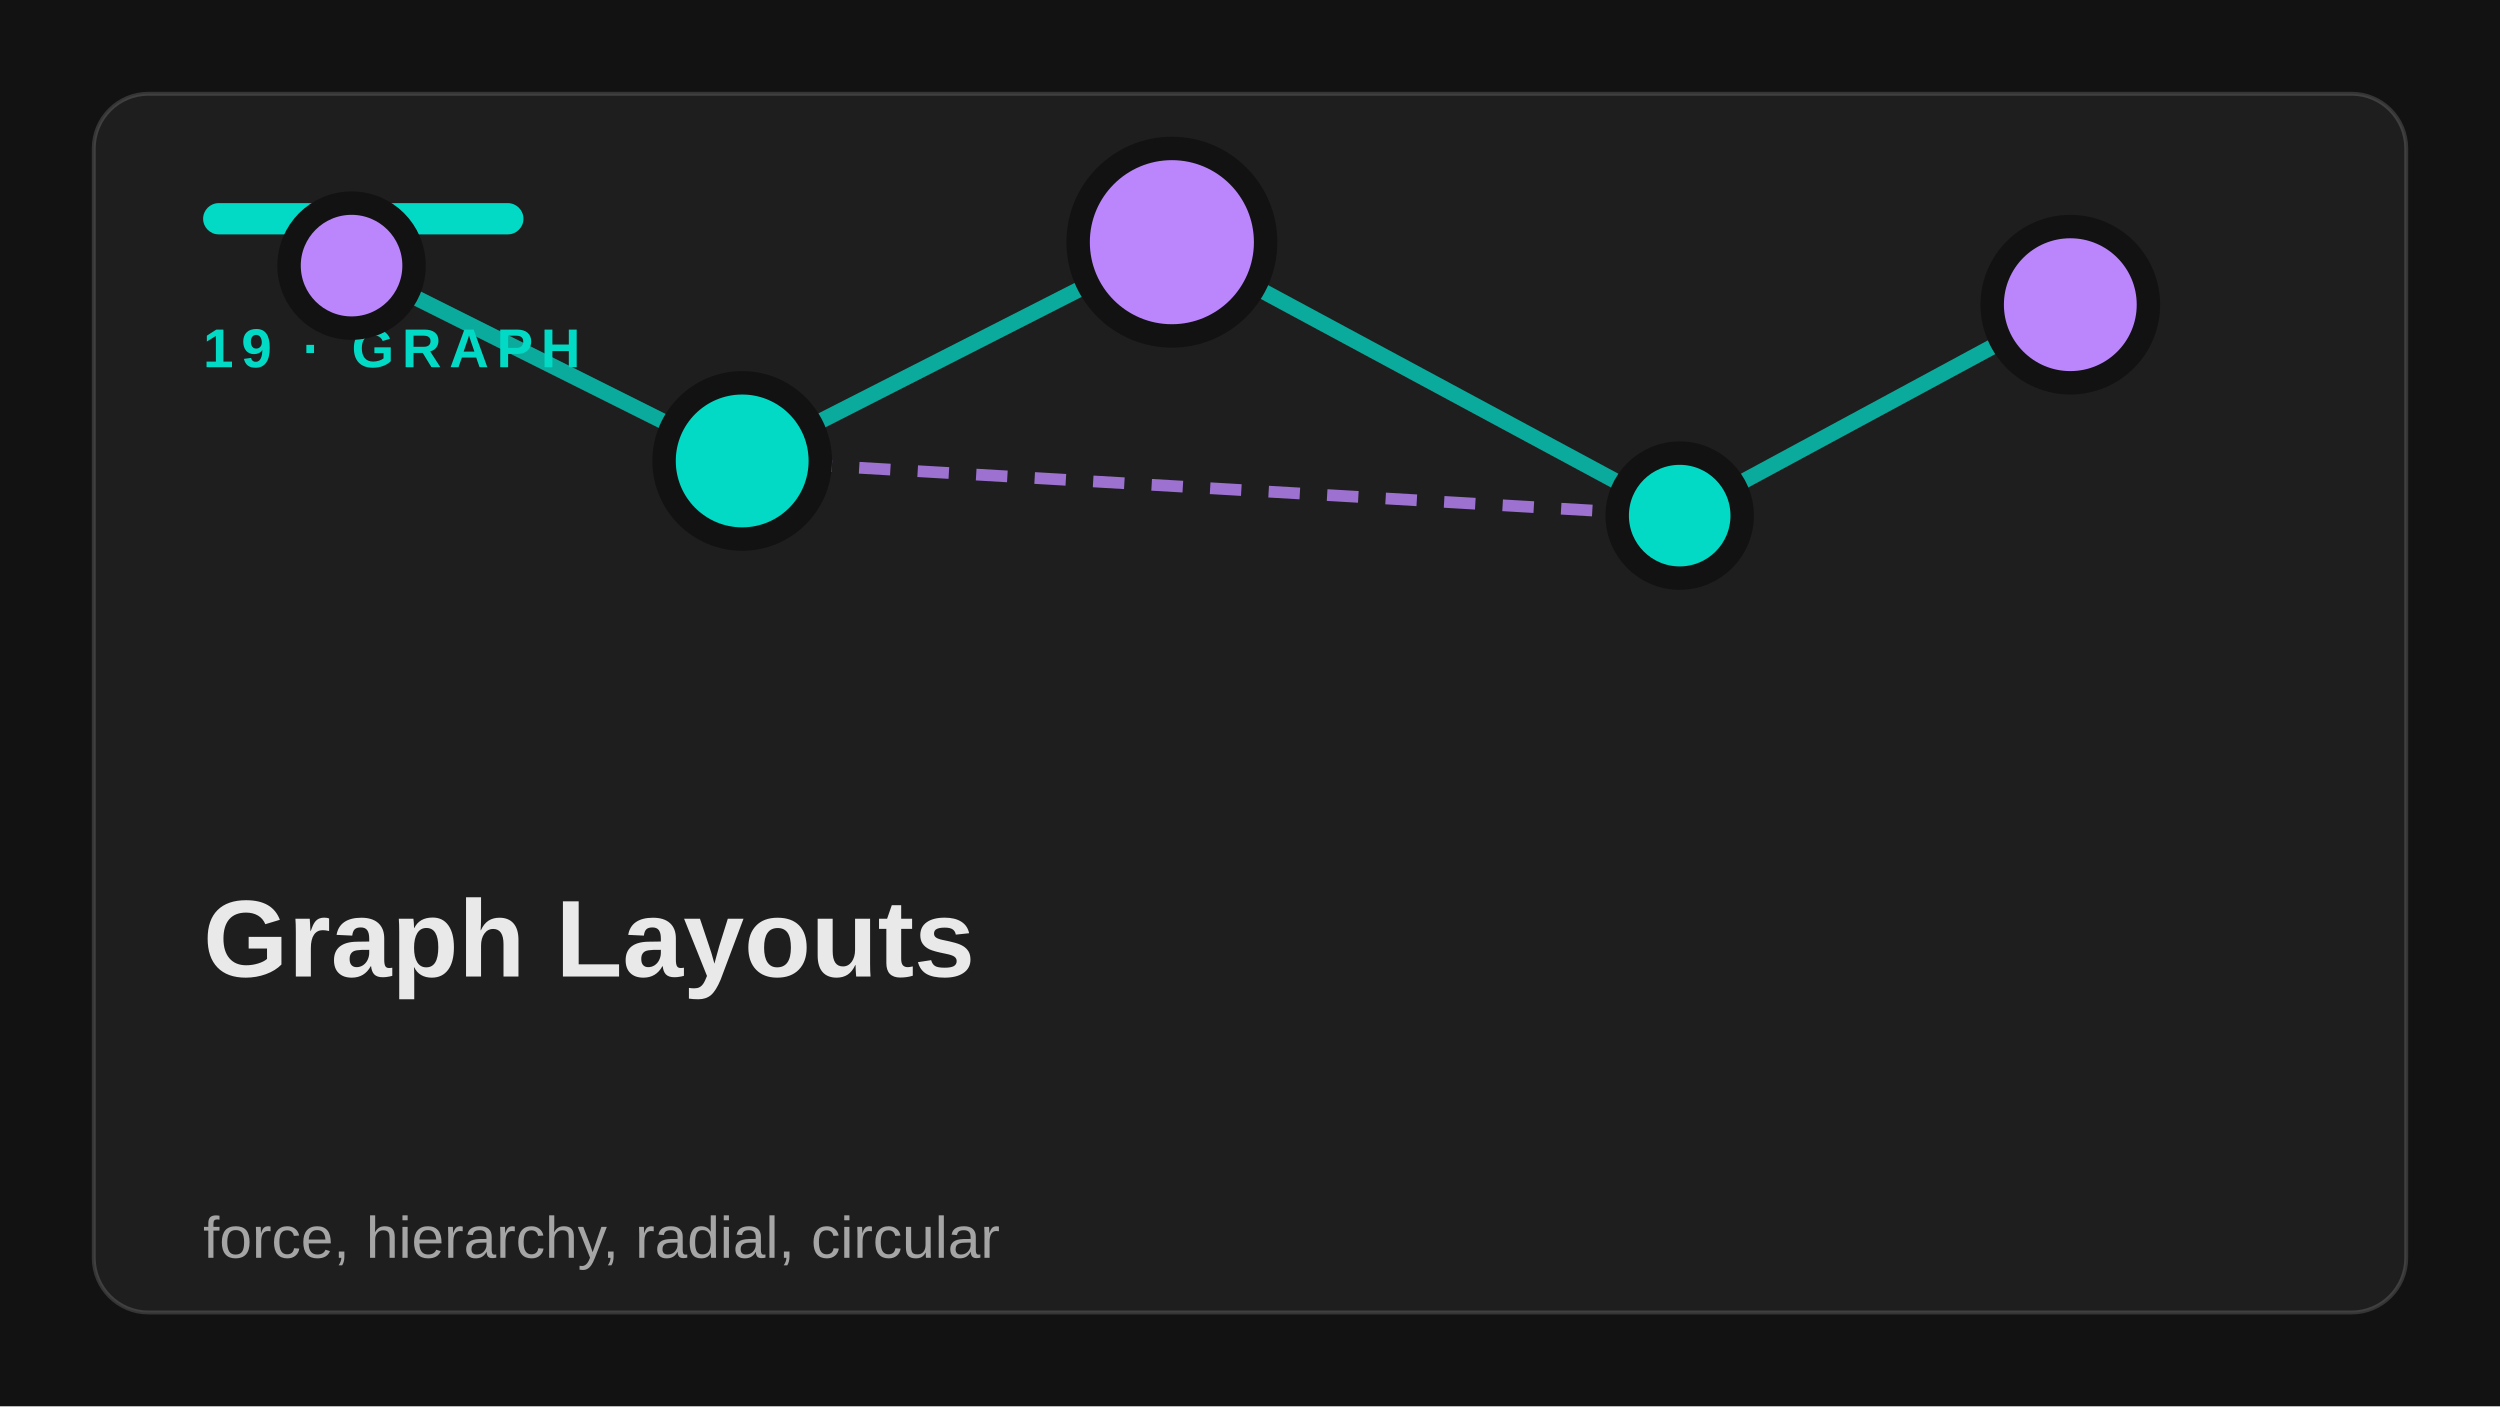
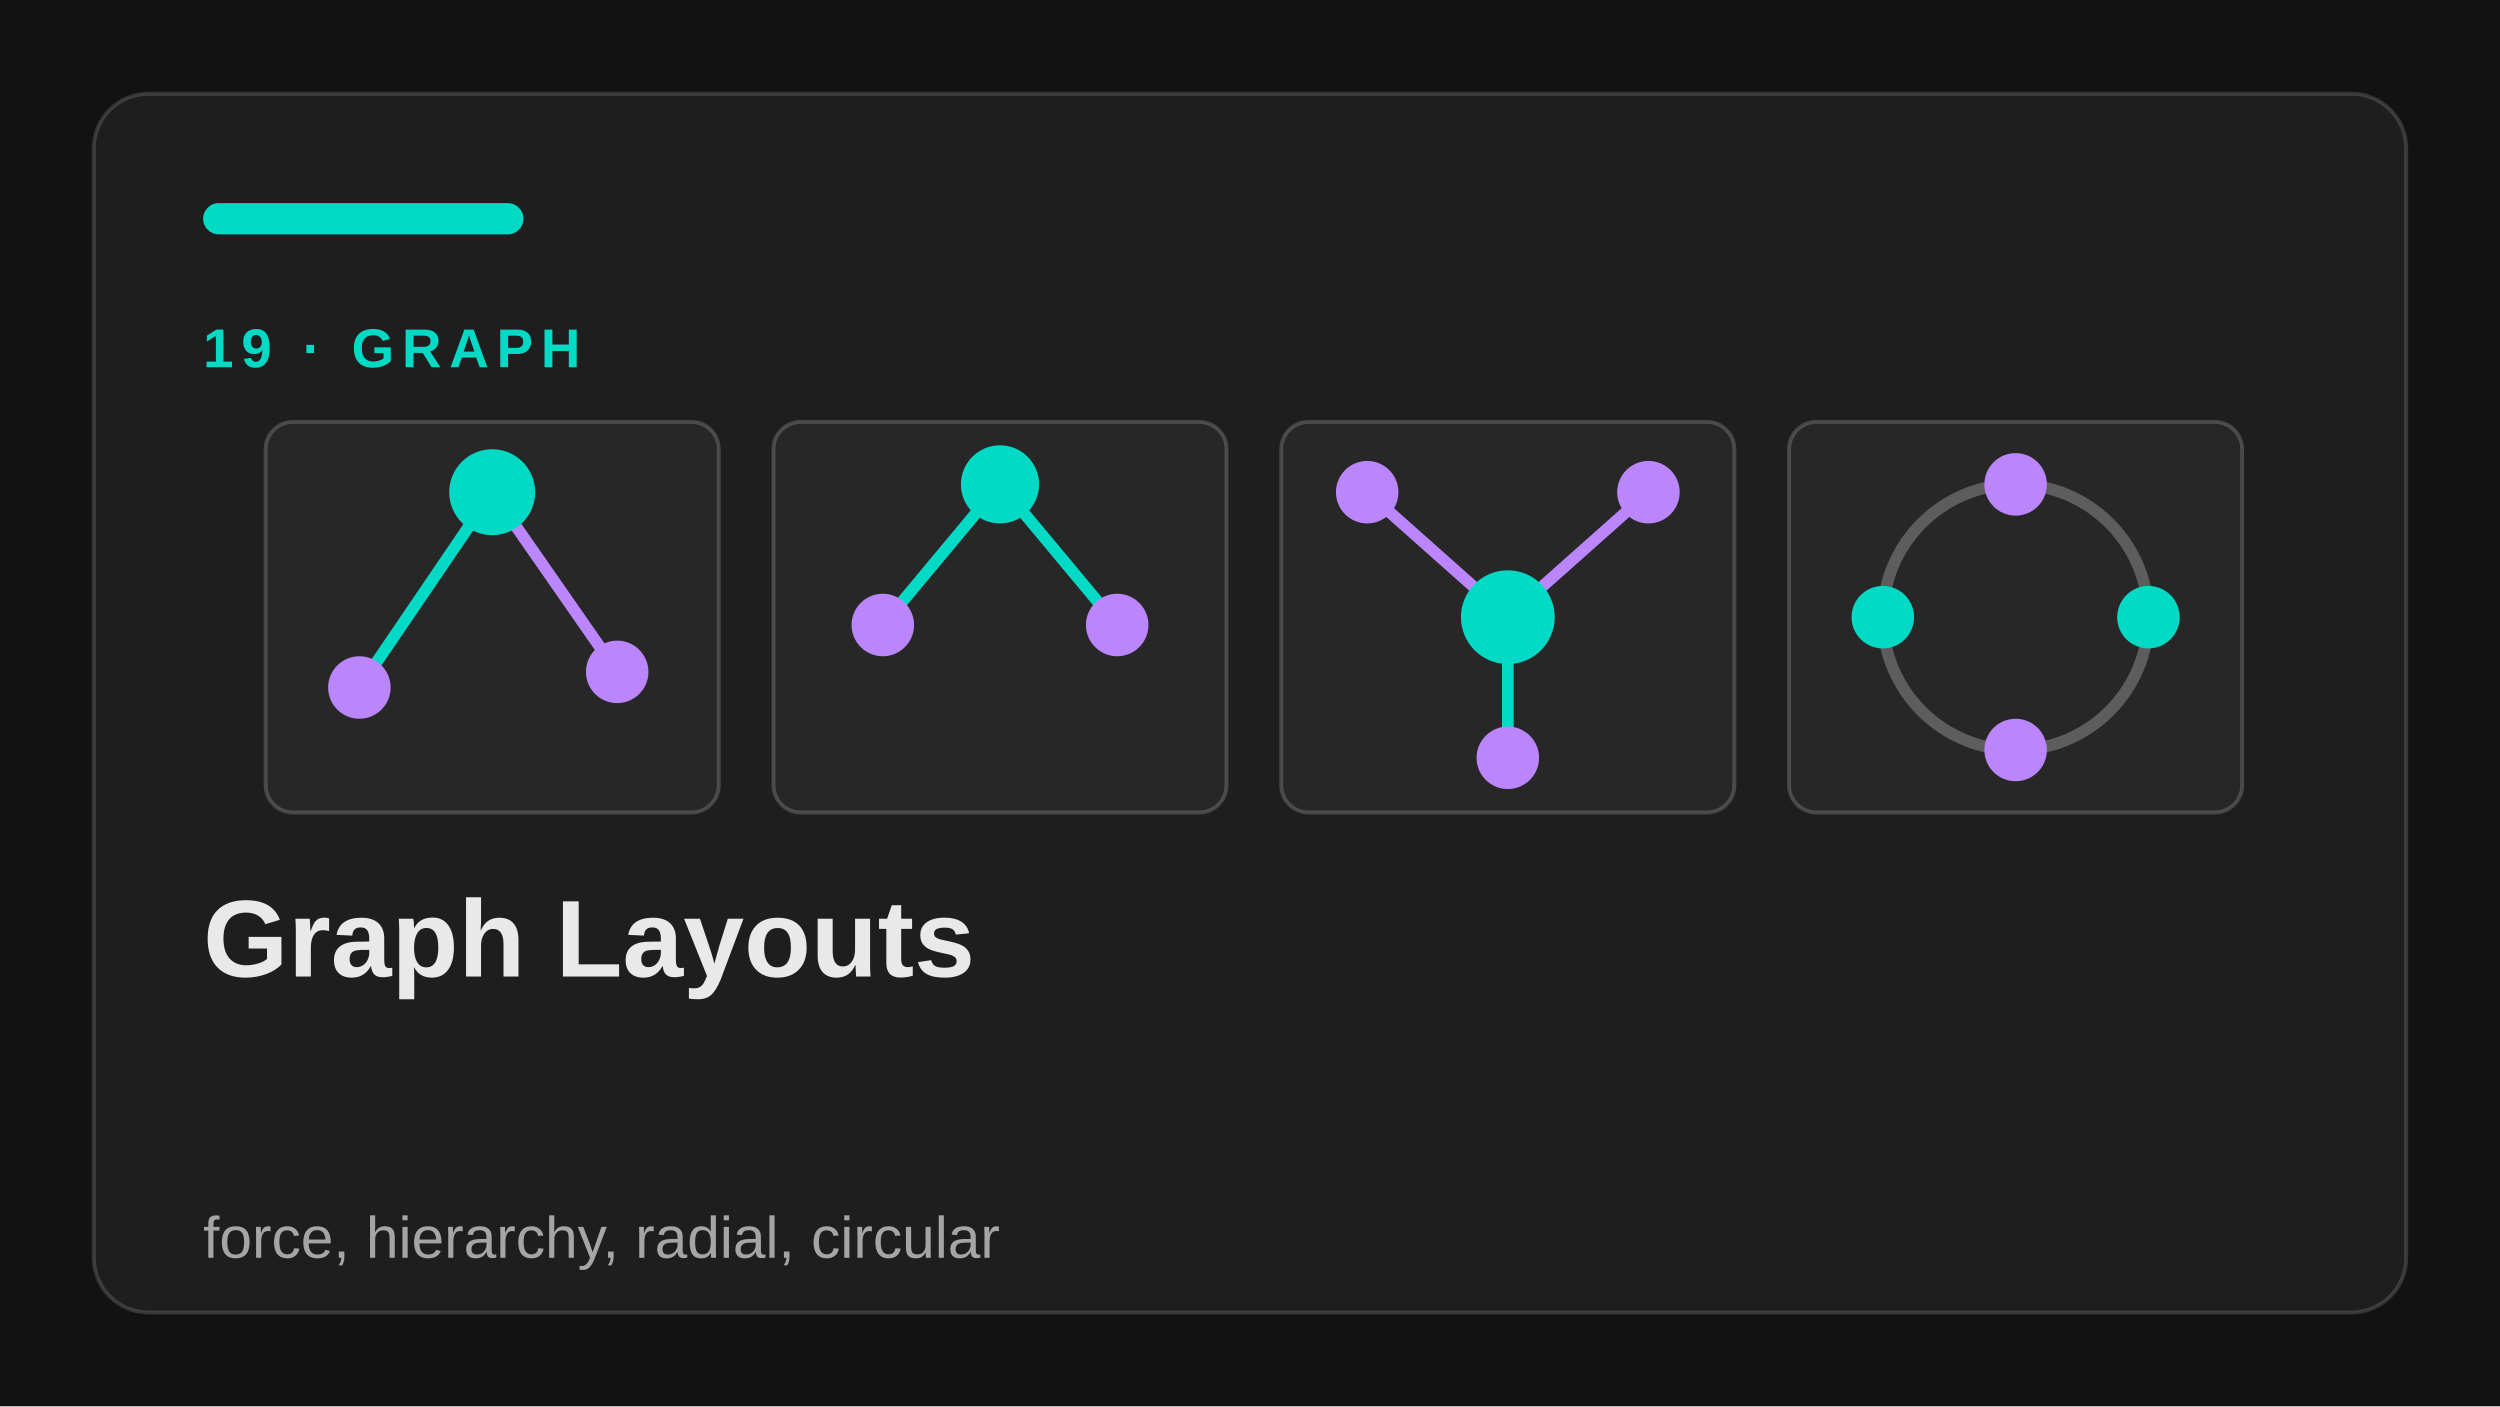
<svg xmlns="http://www.w3.org/2000/svg" width="640" height="360" viewBox="0 0 640 360" role="img" aria-labelledby="title desc">
  <rect width="640" height="360" fill="#121212" />
  <rect x="24" y="24" width="592" height="312" rx="14" fill="#1E1E1E" stroke="#FFFFFF" stroke-opacity=".15" />
  <rect x="52" y="52" width="82" height="8" rx="4" fill="#03DAC6" />
  <text x="52" y="94" fill="#03DAC6" font-family="Arial, Helvetica, sans-serif" font-size="14" font-weight="700" letter-spacing="2">19 · GRAPH</text>
-   <g transform="translate(0 0)">
-     <line x1="90" y1="68" x2="190" y2="118" stroke="#03DAC6" stroke-width="4" opacity=".75" />
-     <line x1="190" y1="118" x2="300" y2="62" stroke="#03DAC6" stroke-width="4" opacity=".75" />
-     <line x1="300" y1="62" x2="430" y2="132" stroke="#03DAC6" stroke-width="4" opacity=".75" />
-     <line x1="430" y1="132" x2="530" y2="78" stroke="#03DAC6" stroke-width="4" opacity=".75" />
-     <line x1="190" y1="118" x2="430" y2="132" stroke="#BB86FC" stroke-width="3" stroke-dasharray="8 7" opacity=".8" />
-     <circle cx="90" cy="68" r="16" fill="#BB86FC" stroke="#121212" stroke-width="6" />
-     <circle cx="190" cy="118" r="20" fill="#03DAC6" stroke="#121212" stroke-width="6" />
-     <circle cx="300" cy="62" r="24" fill="#BB86FC" stroke="#121212" stroke-width="6" />
-     <circle cx="430" cy="132" r="16" fill="#03DAC6" stroke="#121212" stroke-width="6" />
-     <circle cx="530" cy="78" r="20" fill="#BB86FC" stroke="#121212" stroke-width="6" />
+   <g>
+     <g stroke-linecap="round" stroke-linejoin="round">
+       <rect x="68" y="108" width="116" height="100" rx="7" fill="#FFFFFF" fill-opacity=".04" stroke="#FFFFFF" stroke-opacity=".18" />
+       <line x1="92" y1="176" x2="126" y2="126" stroke="#03DAC6" stroke-width="3" />
+       <line x1="126" y1="126" x2="158" y2="172" stroke="#BB86FC" stroke-width="3" />
+       <circle cx="92" cy="176" r="8" fill="#BB86FC" />
+       <circle cx="126" cy="126" r="11" fill="#03DAC6" />
+       <circle cx="158" cy="172" r="8" fill="#BB86FC" />
+       <rect x="198" y="108" width="116" height="100" rx="7" fill="#FFFFFF" fill-opacity=".04" stroke="#FFFFFF" stroke-opacity=".18" />
+       <line x1="256" y1="124" x2="226" y2="160" stroke="#03DAC6" stroke-width="3" />
+       <line x1="256" y1="124" x2="286" y2="160" stroke="#03DAC6" stroke-width="3" />
+       <circle cx="256" cy="124" r="10" fill="#03DAC6" />
+       <circle cx="226" cy="160" r="8" fill="#BB86FC" />
+       <circle cx="286" cy="160" r="8" fill="#BB86FC" />
+       <rect x="328" y="108" width="116" height="100" rx="7" fill="#FFFFFF" fill-opacity=".04" stroke="#FFFFFF" stroke-opacity=".18" />
+       <line x1="386" y1="158" x2="350" y2="126" stroke="#BB86FC" stroke-width="3" />
+       <line x1="386" y1="158" x2="422" y2="126" stroke="#BB86FC" stroke-width="3" />
+       <line x1="386" y1="158" x2="386" y2="194" stroke="#03DAC6" stroke-width="3" />
+       <circle cx="386" cy="158" r="12" fill="#03DAC6" />
+       <circle cx="350" cy="126" r="8" fill="#BB86FC" />
+       <circle cx="422" cy="126" r="8" fill="#BB86FC" />
+       <circle cx="386" cy="194" r="8" fill="#BB86FC" />
+       <rect x="458" y="108" width="116" height="100" rx="7" fill="#FFFFFF" fill-opacity=".04" stroke="#FFFFFF" stroke-opacity=".18" />
+       <circle cx="516" cy="158" r="34" fill="none" stroke="#FFFFFF" stroke-opacity=".25" stroke-width="3" />
+       <circle cx="516" cy="124" r="8" fill="#BB86FC" />
+       <circle cx="550" cy="158" r="8" fill="#03DAC6" />
+       <circle cx="516" cy="192" r="8" fill="#BB86FC" />
+       <circle cx="482" cy="158" r="8" fill="#03DAC6" />
+     </g>
  </g>
  <text x="52" y="250" fill="#FFFFFF" fill-opacity=".90" font-family="Arial, Helvetica, sans-serif" font-size="28" font-weight="600">Graph Layouts</text>
  <text x="52" y="322" fill="#FFFFFF" fill-opacity=".60" font-family="Arial, Helvetica, sans-serif" font-size="15">force, hierarchy, radial, circular</text>
</svg>
